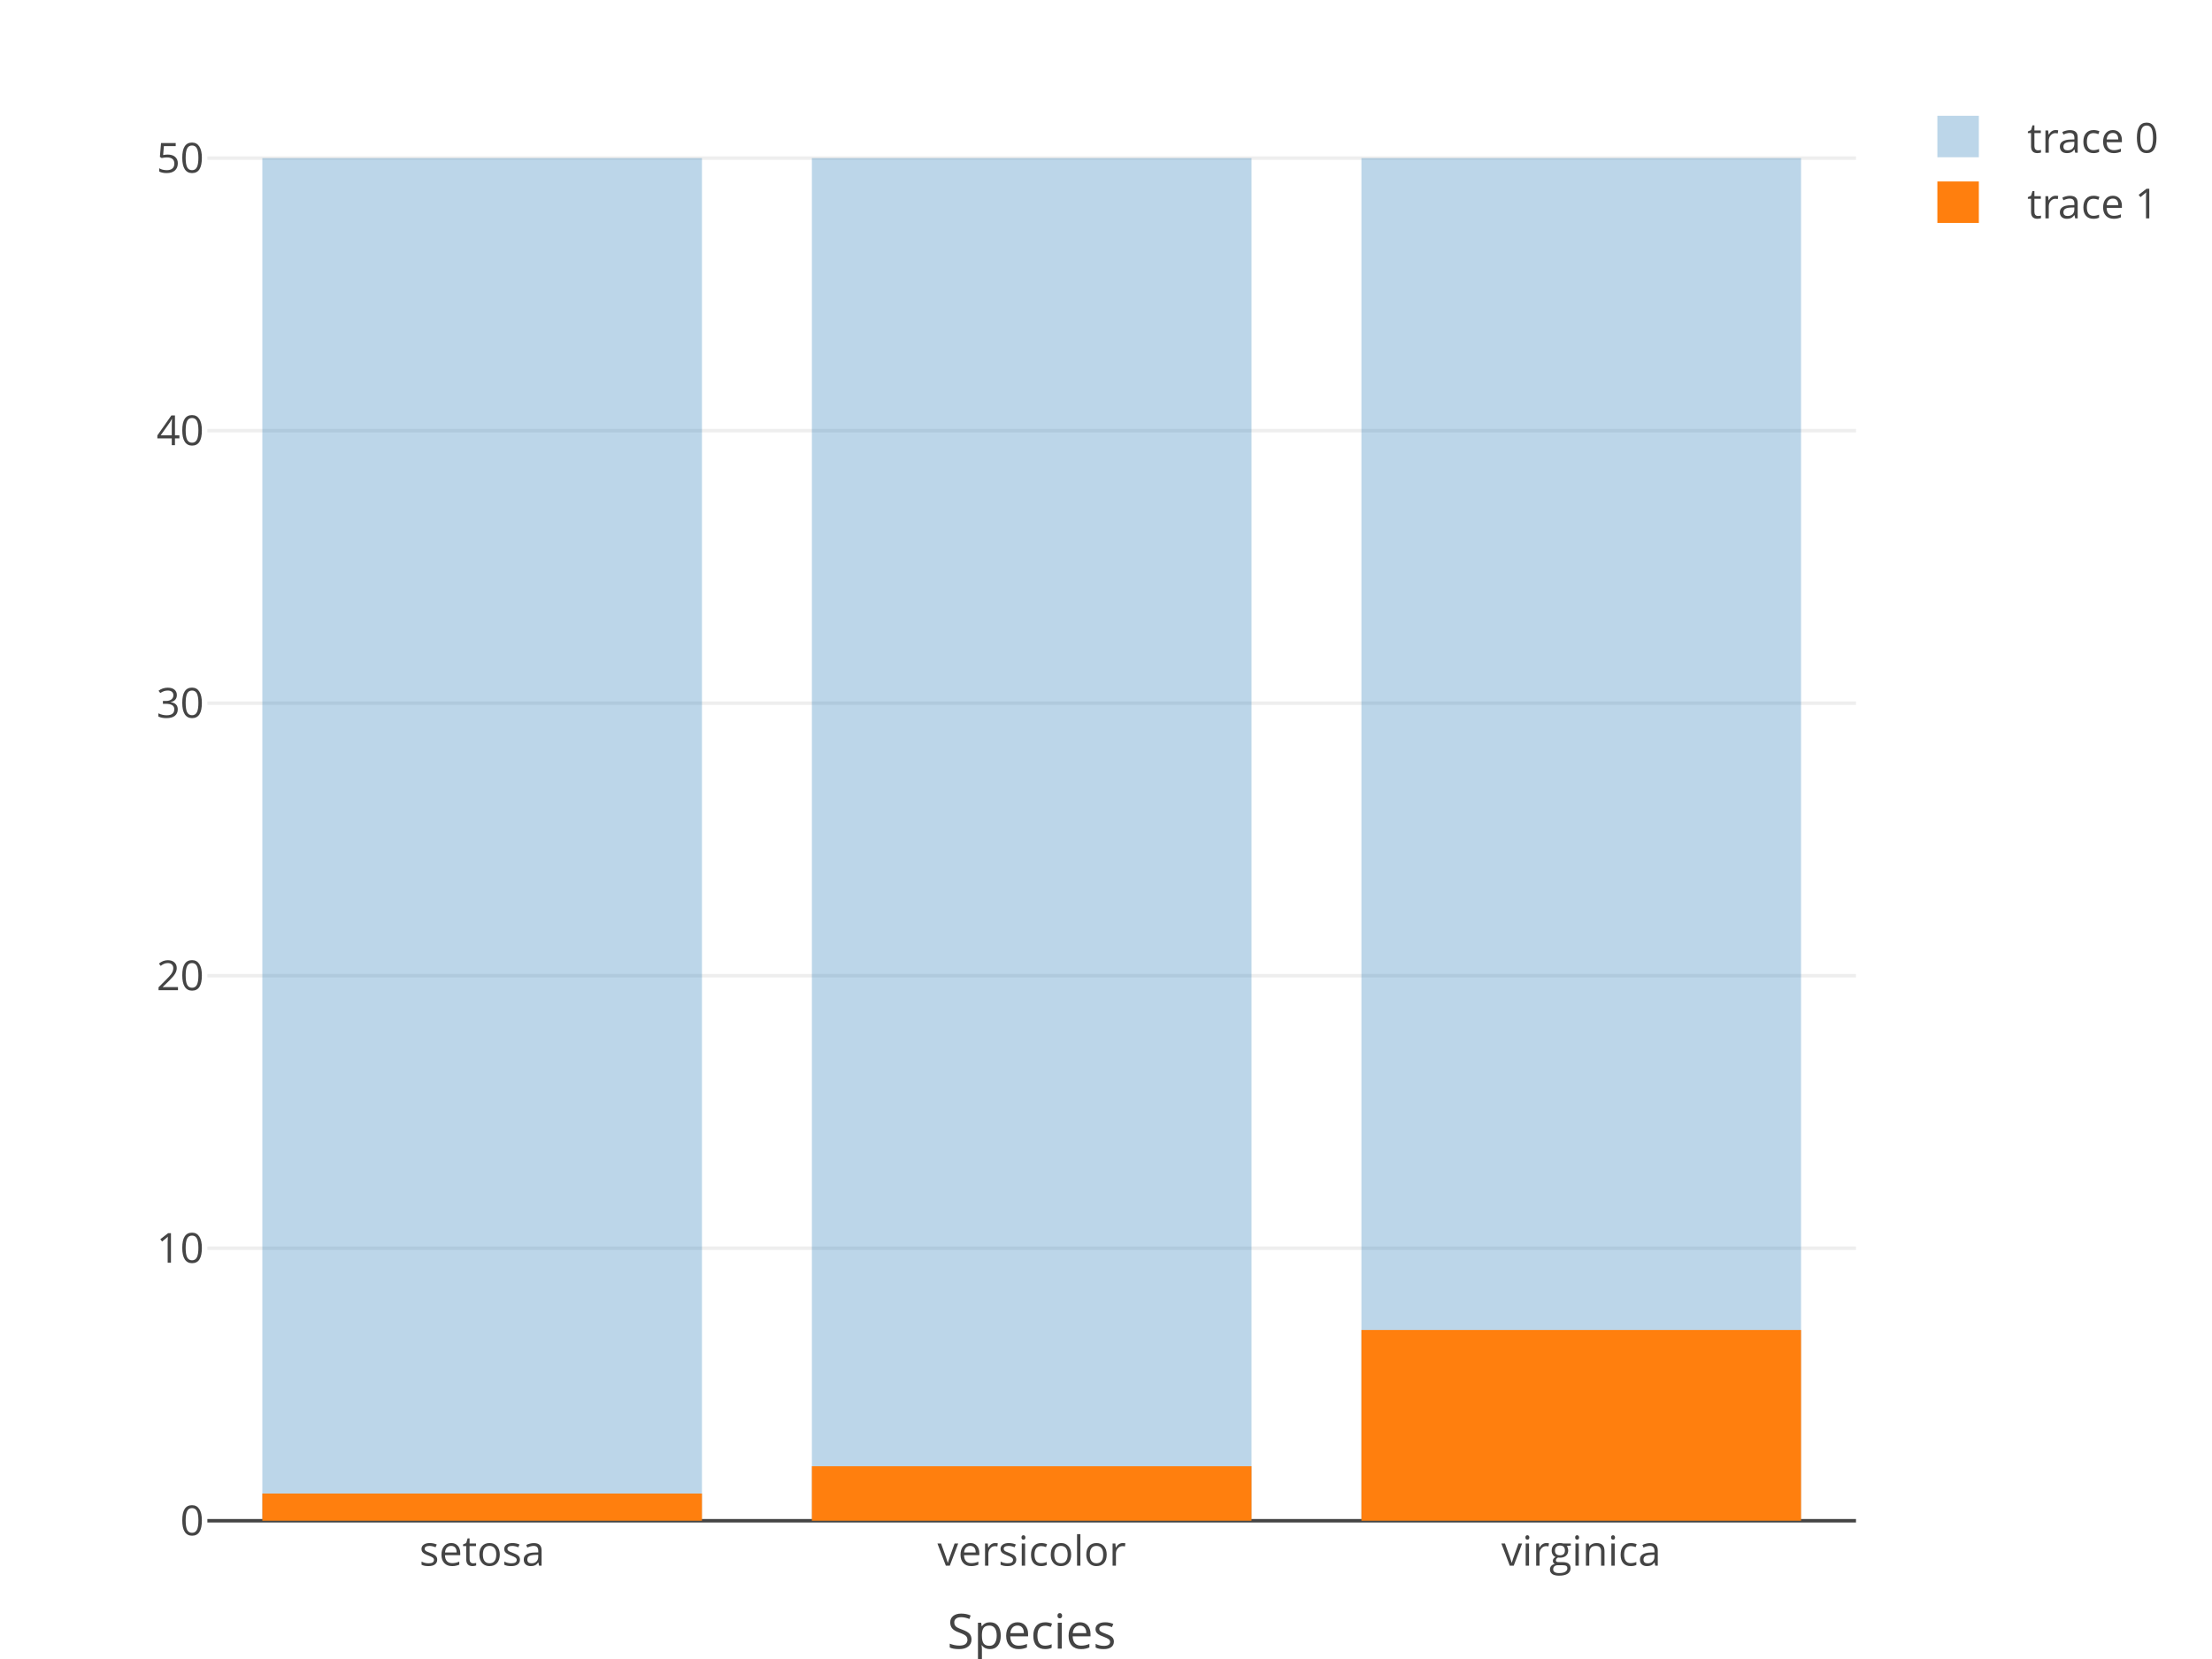
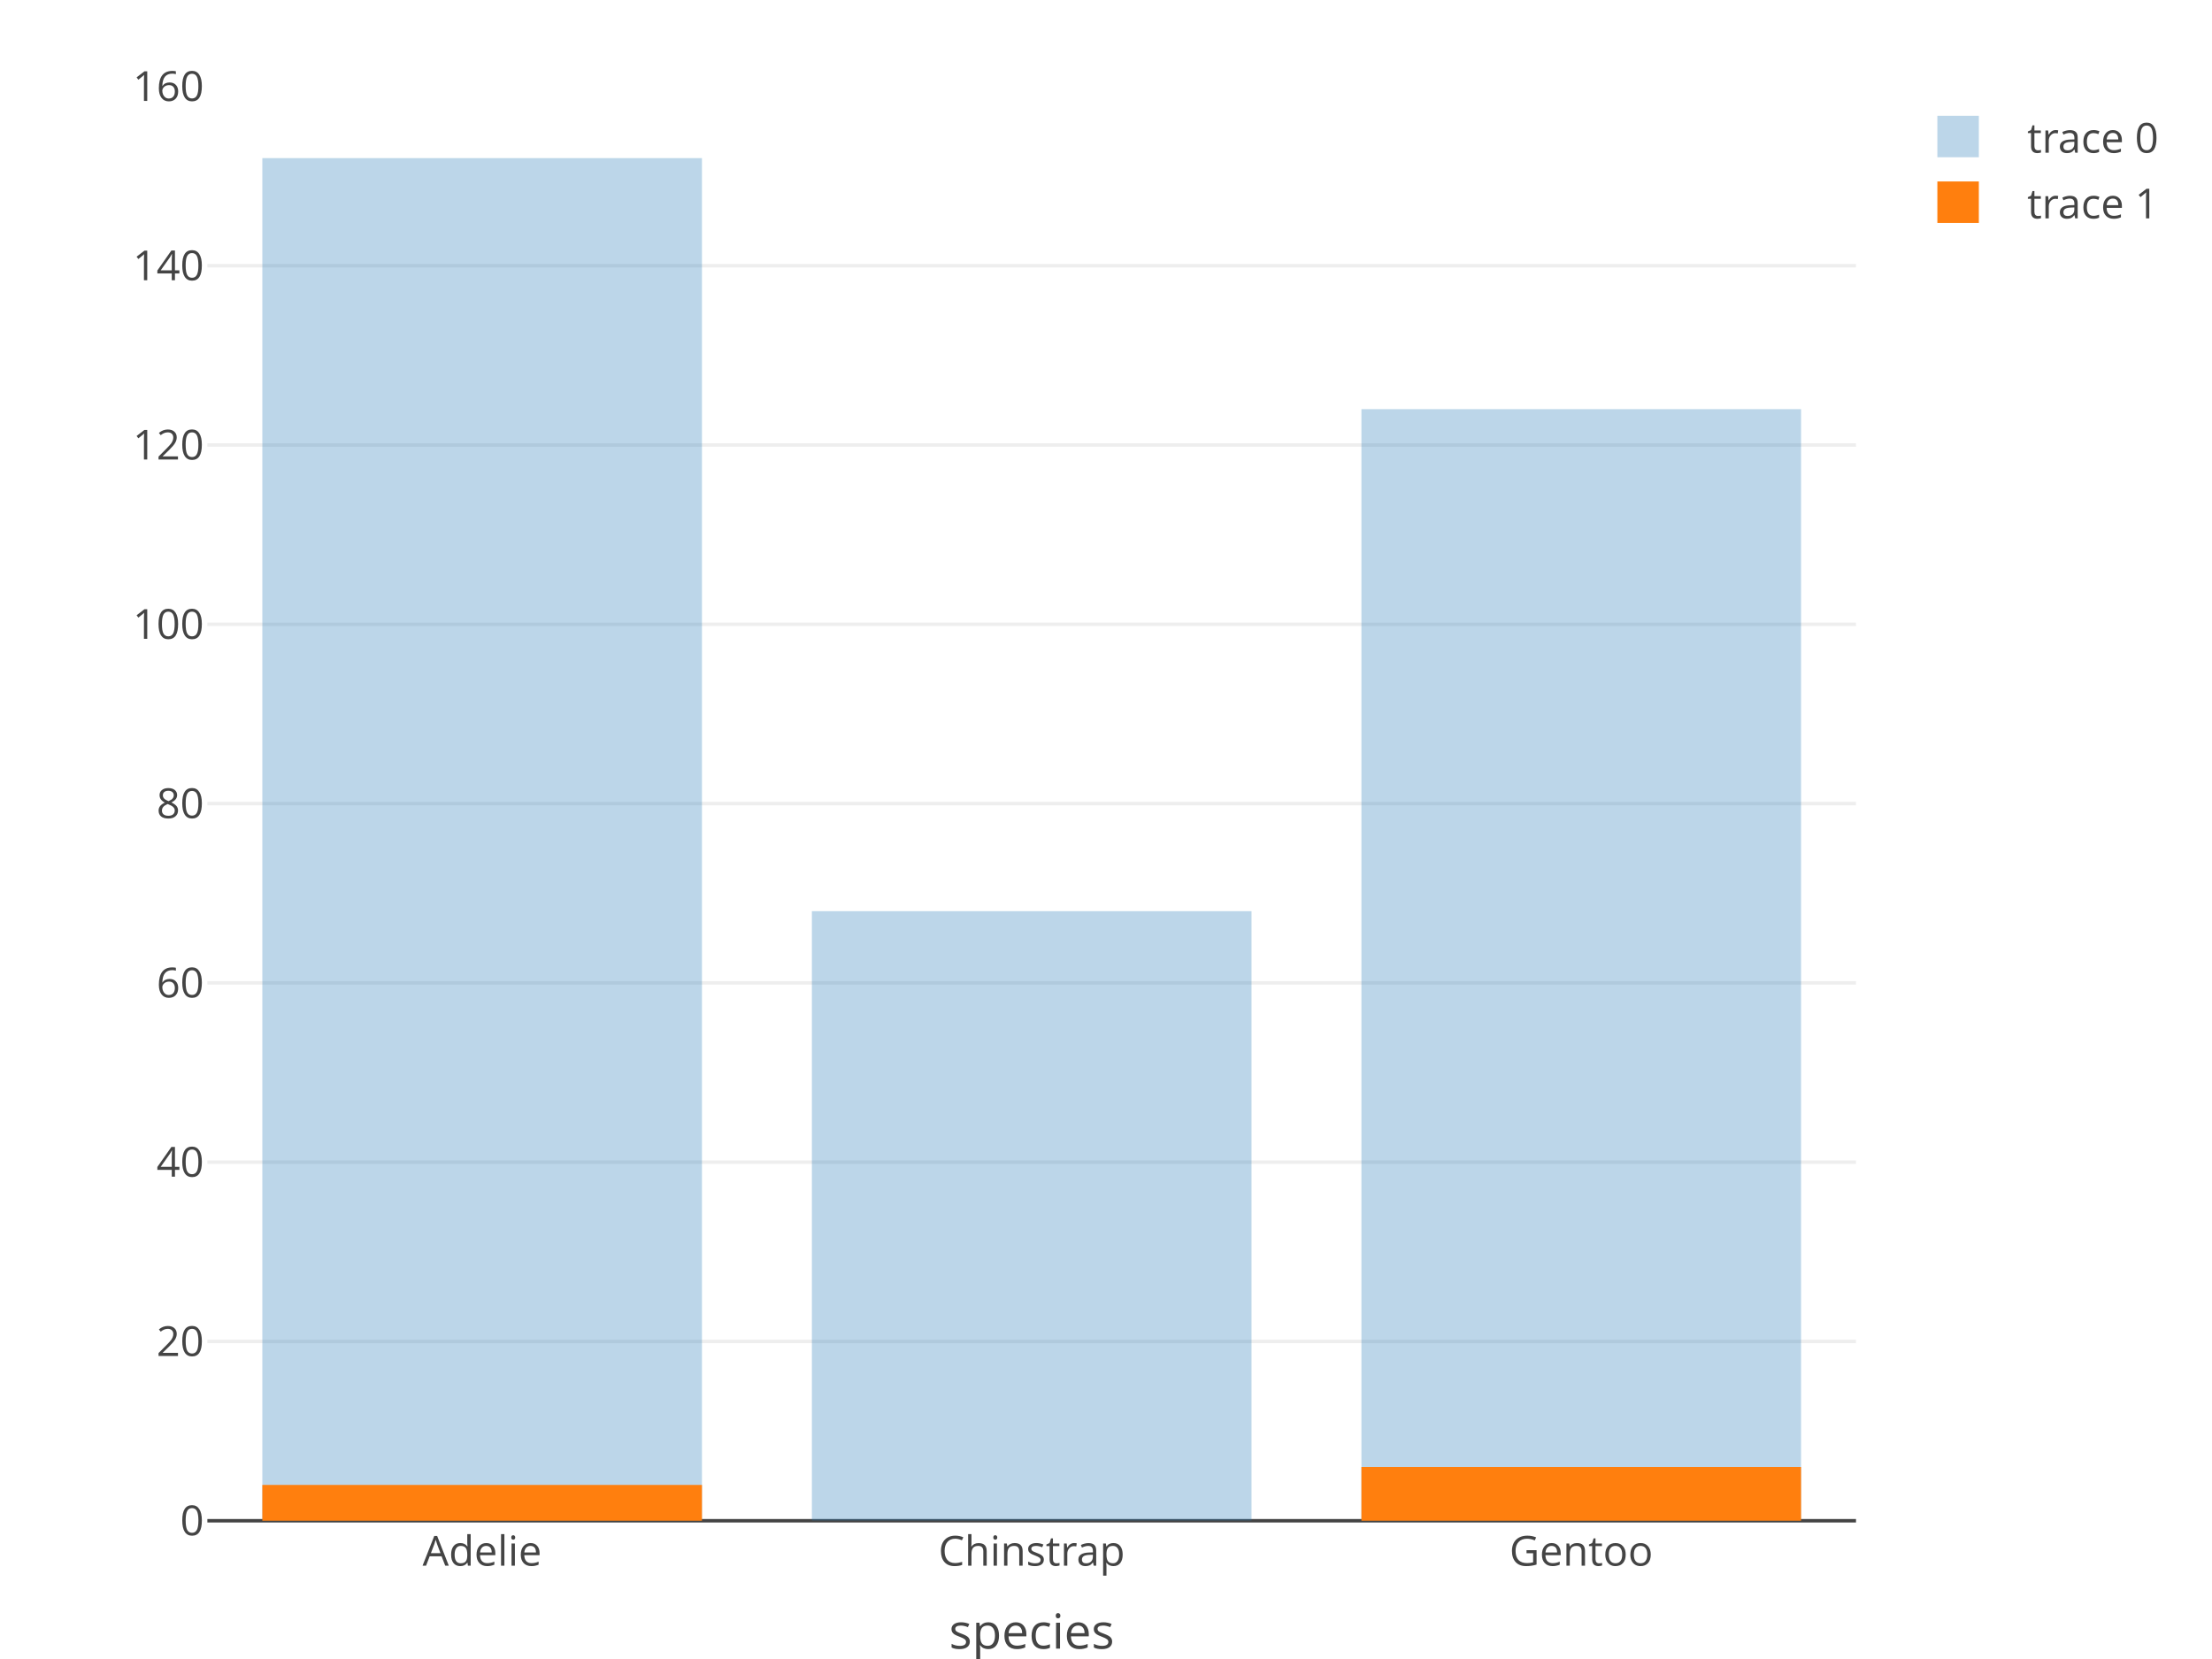
<svg xmlns="http://www.w3.org/2000/svg" class="main-svg" width="640" height="480" style="" viewBox="0 0 640 480">
  <rect x="0" y="0" width="640" height="480" style="fill: rgb(255, 255, 255); fill-opacity: 1;" />
  <defs id="defs-">
    <g class="clips">
      <clipPath id="clipxyplot" class="plotclip">
        <rect width="477" height="415" />
      </clipPath>
      <clipPath class="axesclip" id="clipx">
        <rect x="60" y="0" width="477" height="480" />
      </clipPath>
      <clipPath class="axesclip" id="clipy">
        <rect x="0" y="25" width="640" height="415" />
      </clipPath>
      <clipPath class="axesclip" id="clipxy">
        <rect x="60" y="25" width="477" height="415" />
      </clipPath>
    </g>
    <g class="gradients" />
  </defs>
  <g class="bglayer" />
  <g class="layer-below">
    <g class="imagelayer" />
    <g class="shapelayer" />
  </g>
  <g class="cartesianlayer">
    <g class="subplot xy">
      <g class="layer-subplot">
        <g class="shapelayer" />
        <g class="imagelayer" />
      </g>
      <g class="gridlayer">
        <g class="x" />
        <g class="y">
-           <path class="ygrid crisp" transform="translate(0,361.15)" d="M60,0h477" style="stroke: rgb(238, 238, 238); stroke-opacity: 1; stroke-width: 1px;" />
-           <path class="ygrid crisp" transform="translate(0,282.3)" d="M60,0h477" style="stroke: rgb(238, 238, 238); stroke-opacity: 1; stroke-width: 1px;" />
-           <path class="ygrid crisp" transform="translate(0,203.45)" d="M60,0h477" style="stroke: rgb(238, 238, 238); stroke-opacity: 1; stroke-width: 1px;" />
-           <path class="ygrid crisp" transform="translate(0,124.6)" d="M60,0h477" style="stroke: rgb(238, 238, 238); stroke-opacity: 1; stroke-width: 1px;" />
-           <path class="ygrid crisp" transform="translate(0,45.75)" d="M60,0h477" style="stroke: rgb(238, 238, 238); stroke-opacity: 1; stroke-width: 1px;" />
+           <path class="ygrid crisp" transform="translate(0,388.13)" d="M60,0h477" style="stroke: rgb(238, 238, 238); stroke-opacity: 1; stroke-width: 1px;" />
+           <path class="ygrid crisp" transform="translate(0,336.25)" d="M60,0h477" style="stroke: rgb(238, 238, 238); stroke-opacity: 1; stroke-width: 1px;" />
+           <path class="ygrid crisp" transform="translate(0,284.38)" d="M60,0h477" style="stroke: rgb(238, 238, 238); stroke-opacity: 1; stroke-width: 1px;" />
+           <path class="ygrid crisp" transform="translate(0,232.5)" d="M60,0h477" style="stroke: rgb(238, 238, 238); stroke-opacity: 1; stroke-width: 1px;" />
+           <path class="ygrid crisp" transform="translate(0,180.63)" d="M60,0h477" style="stroke: rgb(238, 238, 238); stroke-opacity: 1; stroke-width: 1px;" />
+           <path class="ygrid crisp" transform="translate(0,128.75)" d="M60,0h477" style="stroke: rgb(238, 238, 238); stroke-opacity: 1; stroke-width: 1px;" />
+           <path class="ygrid crisp" transform="translate(0,76.88)" d="M60,0h477" style="stroke: rgb(238, 238, 238); stroke-opacity: 1; stroke-width: 1px;" />
        </g>
      </g>
      <g class="zerolinelayer">
        <path class="yzl zl crisp" transform="translate(0,440)" d="M60,0h477" style="stroke: rgb(68, 68, 68); stroke-opacity: 1; stroke-width: 1px;" />
      </g>
      <path class="xlines-below" />
      <path class="ylines-below" />
      <g class="overlines-below" />
      <g class="xaxislayer-below" />
      <g class="yaxislayer-below" />
      <g class="overaxes-below" />
      <g class="plot" transform="translate(60, 25)" clip-path="url('#clipxyplot')">
        <g class="barlayer mlayer">
          <g class="trace bars" style="opacity: 0.3;">
            <g class="points">
              <g class="point">
                <path d="M15.9,415V20.75H143.1V415Z" style="vector-effect: non-scaling-stroke; opacity: 1; stroke-width: 0px; fill: rgb(31, 119, 180); fill-opacity: 1;" />
              </g>
              <g class="point">
-                 <path d="M174.9,415V20.75H302.1V415Z" style="vector-effect: non-scaling-stroke; opacity: 1; stroke-width: 0px; fill: rgb(31, 119, 180); fill-opacity: 1;" />
+                 <path d="M174.9,415V238.63H302.1V415Z" style="vector-effect: non-scaling-stroke; opacity: 1; stroke-width: 0px; fill: rgb(31, 119, 180); fill-opacity: 1;" />
              </g>
              <g class="point">
-                 <path d="M333.9,415V20.75H461.1V415Z" style="vector-effect: non-scaling-stroke; opacity: 1; stroke-width: 0px; fill: rgb(31, 119, 180); fill-opacity: 1;" />
+                 <path d="M333.9,415V93.38H461.1V415Z" style="vector-effect: non-scaling-stroke; opacity: 1; stroke-width: 0px; fill: rgb(31, 119, 180); fill-opacity: 1;" />
              </g>
            </g>
          </g>
          <g class="trace bars" style="opacity: 1;">
            <g class="points">
              <g class="point">
-                 <path d="M15.9,415V407.12H143.1V415Z" style="vector-effect: non-scaling-stroke; opacity: 1; stroke-width: 0px; fill: rgb(255, 127, 14); fill-opacity: 1;" />
+                 <path d="M15.9,415V404.63H143.1V415Z" style="vector-effect: non-scaling-stroke; opacity: 1; stroke-width: 0px; fill: rgb(255, 127, 14); fill-opacity: 1;" />
              </g>
              <g class="point">
-                 <path d="M174.9,415V399.23H302.1V415Z" style="vector-effect: non-scaling-stroke; opacity: 1; stroke-width: 0px; fill: rgb(255, 127, 14); fill-opacity: 1;" />
+                 <path d="M174.9,415V415H302.1V415Z" style="vector-effect: non-scaling-stroke; opacity: 1; stroke-width: 0px; fill: rgb(255, 127, 14); fill-opacity: 1;" />
              </g>
              <g class="point">
-                 <path d="M333.9,415V359.81H461.1V415Z" style="vector-effect: non-scaling-stroke; opacity: 1; stroke-width: 0px; fill: rgb(255, 127, 14); fill-opacity: 1;" />
+                 <path d="M333.9,415V399.44H461.1V415Z" style="vector-effect: non-scaling-stroke; opacity: 1; stroke-width: 0px; fill: rgb(255, 127, 14); fill-opacity: 1;" />
              </g>
            </g>
          </g>
        </g>
      </g>
      <g class="overplot" />
      <path class="xlines-above crisp" d="M0,0" style="fill: none;" />
      <path class="ylines-above crisp" d="M0,0" style="fill: none;" />
      <g class="overlines-above" />
      <g class="xaxislayer-above">
        <g class="xtick">
-           <text text-anchor="middle" x="0" y="453" transform="translate(139.5,0)" style="font-family: 'Open Sans', verdana, arial, sans-serif; font-size: 12px; fill: rgb(68, 68, 68); fill-opacity: 1; white-space: pre;">setosa</text>
+           <text text-anchor="middle" x="0" y="453" transform="translate(139.5,0)" style="font-family: 'Open Sans', verdana, arial, sans-serif; font-size: 12px; fill: rgb(68, 68, 68); fill-opacity: 1; white-space: pre;">Adelie</text>
        </g>
        <g class="xtick">
-           <text text-anchor="middle" x="0" y="453" transform="translate(298.5,0)" style="font-family: 'Open Sans', verdana, arial, sans-serif; font-size: 12px; fill: rgb(68, 68, 68); fill-opacity: 1; white-space: pre;">versicolor</text>
+           <text text-anchor="middle" x="0" y="453" transform="translate(298.5,0)" style="font-family: 'Open Sans', verdana, arial, sans-serif; font-size: 12px; fill: rgb(68, 68, 68); fill-opacity: 1; white-space: pre;">Chinstrap</text>
        </g>
        <g class="xtick">
-           <text text-anchor="middle" x="0" y="453" transform="translate(457.5,0)" style="font-family: 'Open Sans', verdana, arial, sans-serif; font-size: 12px; fill: rgb(68, 68, 68); fill-opacity: 1; white-space: pre;">virginica</text>
+           <text text-anchor="middle" x="0" y="453" transform="translate(457.5,0)" style="font-family: 'Open Sans', verdana, arial, sans-serif; font-size: 12px; fill: rgb(68, 68, 68); fill-opacity: 1; white-space: pre;">Gentoo</text>
        </g>
      </g>
      <g class="yaxislayer-above">
        <g class="ytick">
          <text text-anchor="end" x="59" y="4.2" transform="translate(0,440)" style="font-family: 'Open Sans', verdana, arial, sans-serif; font-size: 12px; fill: rgb(68, 68, 68); fill-opacity: 1; white-space: pre;">0</text>
        </g>
        <g class="ytick">
-           <text text-anchor="end" x="59" y="4.2" transform="translate(0,361.15)" style="font-family: 'Open Sans', verdana, arial, sans-serif; font-size: 12px; fill: rgb(68, 68, 68); fill-opacity: 1; white-space: pre;">10</text>
+           <text text-anchor="end" x="59" y="4.2" transform="translate(0,388.13)" style="font-family: 'Open Sans', verdana, arial, sans-serif; font-size: 12px; fill: rgb(68, 68, 68); fill-opacity: 1; white-space: pre;">20</text>
        </g>
        <g class="ytick">
-           <text text-anchor="end" x="59" y="4.2" transform="translate(0,282.3)" style="font-family: 'Open Sans', verdana, arial, sans-serif; font-size: 12px; fill: rgb(68, 68, 68); fill-opacity: 1; white-space: pre;">20</text>
+           <text text-anchor="end" x="59" y="4.2" transform="translate(0,336.25)" style="font-family: 'Open Sans', verdana, arial, sans-serif; font-size: 12px; fill: rgb(68, 68, 68); fill-opacity: 1; white-space: pre;">40</text>
        </g>
        <g class="ytick">
-           <text text-anchor="end" x="59" y="4.2" transform="translate(0,203.45)" style="font-family: 'Open Sans', verdana, arial, sans-serif; font-size: 12px; fill: rgb(68, 68, 68); fill-opacity: 1; white-space: pre;">30</text>
+           <text text-anchor="end" x="59" y="4.2" transform="translate(0,284.38)" style="font-family: 'Open Sans', verdana, arial, sans-serif; font-size: 12px; fill: rgb(68, 68, 68); fill-opacity: 1; white-space: pre;">60</text>
        </g>
        <g class="ytick">
-           <text text-anchor="end" x="59" y="4.2" transform="translate(0,124.6)" style="font-family: 'Open Sans', verdana, arial, sans-serif; font-size: 12px; fill: rgb(68, 68, 68); fill-opacity: 1; white-space: pre;">40</text>
+           <text text-anchor="end" x="59" y="4.2" transform="translate(0,232.5)" style="font-family: 'Open Sans', verdana, arial, sans-serif; font-size: 12px; fill: rgb(68, 68, 68); fill-opacity: 1; white-space: pre;">80</text>
        </g>
        <g class="ytick">
-           <text text-anchor="end" x="59" y="4.2" transform="translate(0,45.75)" style="font-family: 'Open Sans', verdana, arial, sans-serif; font-size: 12px; fill: rgb(68, 68, 68); fill-opacity: 1; white-space: pre;">50</text>
+           <text text-anchor="end" x="59" y="4.2" transform="translate(0,180.63)" style="font-family: 'Open Sans', verdana, arial, sans-serif; font-size: 12px; fill: rgb(68, 68, 68); fill-opacity: 1; white-space: pre;">100</text>
+         </g>
+         <g class="ytick">
+           <text text-anchor="end" x="59" y="4.2" transform="translate(0,128.75)" style="font-family: 'Open Sans', verdana, arial, sans-serif; font-size: 12px; fill: rgb(68, 68, 68); fill-opacity: 1; white-space: pre;">120</text>
+         </g>
+         <g class="ytick">
+           <text text-anchor="end" x="59" y="4.2" transform="translate(0,76.88)" style="font-family: 'Open Sans', verdana, arial, sans-serif; font-size: 12px; fill: rgb(68, 68, 68); fill-opacity: 1; white-space: pre;">140</text>
+         </g>
+         <g class="ytick">
+           <text text-anchor="end" x="59" y="4.2" transform="translate(0,25)" style="font-family: 'Open Sans', verdana, arial, sans-serif; font-size: 12px; fill: rgb(68, 68, 68); fill-opacity: 1; white-space: pre;">160</text>
        </g>
      </g>
      <g class="overaxes-above" />
    </g>
  </g>
  <g class="polarlayer" />
  <g class="ternarylayer" />
  <g class="geolayer" />
  <g class="funnelarealayer" />
  <g class="pielayer" />
  <g class="treemaplayer" />
  <g class="sunburstlayer" />
  <g class="glimages" />
  <defs id="topdefs-">
    <g class="clips" />
    <clipPath id="legend">
      <rect width="83" height="48" x="0" y="0" />
    </clipPath>
  </defs>
  <g class="layer-above">
    <g class="imagelayer" />
    <g class="shapelayer" />
  </g>
  <g class="infolayer">
    <g class="legend" pointer-events="all" transform="translate(546.54, 25)">
      <rect class="bg" shape-rendering="crispEdges" width="83" height="48" x="0" y="0" style="stroke: rgb(68, 68, 68); stroke-opacity: 1; fill: rgb(255, 255, 255); fill-opacity: 1; stroke-width: 0px;" />
      <g class="scrollbox" transform="translate(0, 0)" clip-path="url('#legend')">
        <g class="groups">
          <g class="traces" transform="translate(0, 14.5)" style="opacity: 1;">
            <text class="legendtext" text-anchor="start" x="40" y="4.68" style="font-family: 'Open Sans', verdana, arial, sans-serif; font-size: 12px; fill: rgb(68, 68, 68); fill-opacity: 1; white-space: pre;">trace 0</text>
            <g class="layers" style="opacity: 0.3;">
              <g class="legendfill" />
              <g class="legendlines" />
              <g class="legendsymbols">
                <g class="legendpoints">
                  <path class="legendundefined" d="M6,6H-6V-6H6Z" transform="translate(20,0)" style="stroke-width: 0px; fill: rgb(31, 119, 180); fill-opacity: 1;" />
                </g>
              </g>
            </g>
            <rect class="legendtoggle" x="0" y="-9.5" width="77.016" height="19" style="fill: rgb(0, 0, 0); fill-opacity: 0;" />
          </g>
          <g class="traces" transform="translate(0, 33.5)" style="opacity: 1;">
            <text class="legendtext" text-anchor="start" x="40" y="4.68" style="font-family: 'Open Sans', verdana, arial, sans-serif; font-size: 12px; fill: rgb(68, 68, 68); fill-opacity: 1; white-space: pre;">trace 1</text>
            <g class="layers" style="opacity: 1;">
              <g class="legendfill" />
              <g class="legendlines" />
              <g class="legendsymbols">
                <g class="legendpoints">
                  <path class="legendundefined" d="M6,6H-6V-6H6Z" transform="translate(20,0)" style="stroke-width: 0px; fill: rgb(255, 127, 14); fill-opacity: 1;" />
                </g>
              </g>
            </g>
            <rect class="legendtoggle" x="0" y="-9.5" width="77.016" height="19" style="fill: rgb(0, 0, 0); fill-opacity: 0;" />
          </g>
        </g>
      </g>
      <rect class="scrollbar" rx="20" ry="3" width="0" height="0" x="0" y="0" style="fill: rgb(128, 139, 164); fill-opacity: 1;" />
    </g>
    <g class="g-gtitle" />
    <g class="g-xtitle" transform="translate(0,-15)">
-       <text class="xtitle" x="298.5" y="492" text-anchor="middle" style="font-family: 'Open Sans', verdana, arial, sans-serif; font-size: 14px; fill: rgb(68, 68, 68); opacity: 1; font-weight: normal; white-space: pre;">Species</text>
+       <text class="xtitle" x="298.5" y="492" text-anchor="middle" style="font-family: 'Open Sans', verdana, arial, sans-serif; font-size: 14px; fill: rgb(68, 68, 68); opacity: 1; font-weight: normal; white-space: pre;">species</text>
    </g>
    <g class="g-ytitle" />
  </g>
</svg>
